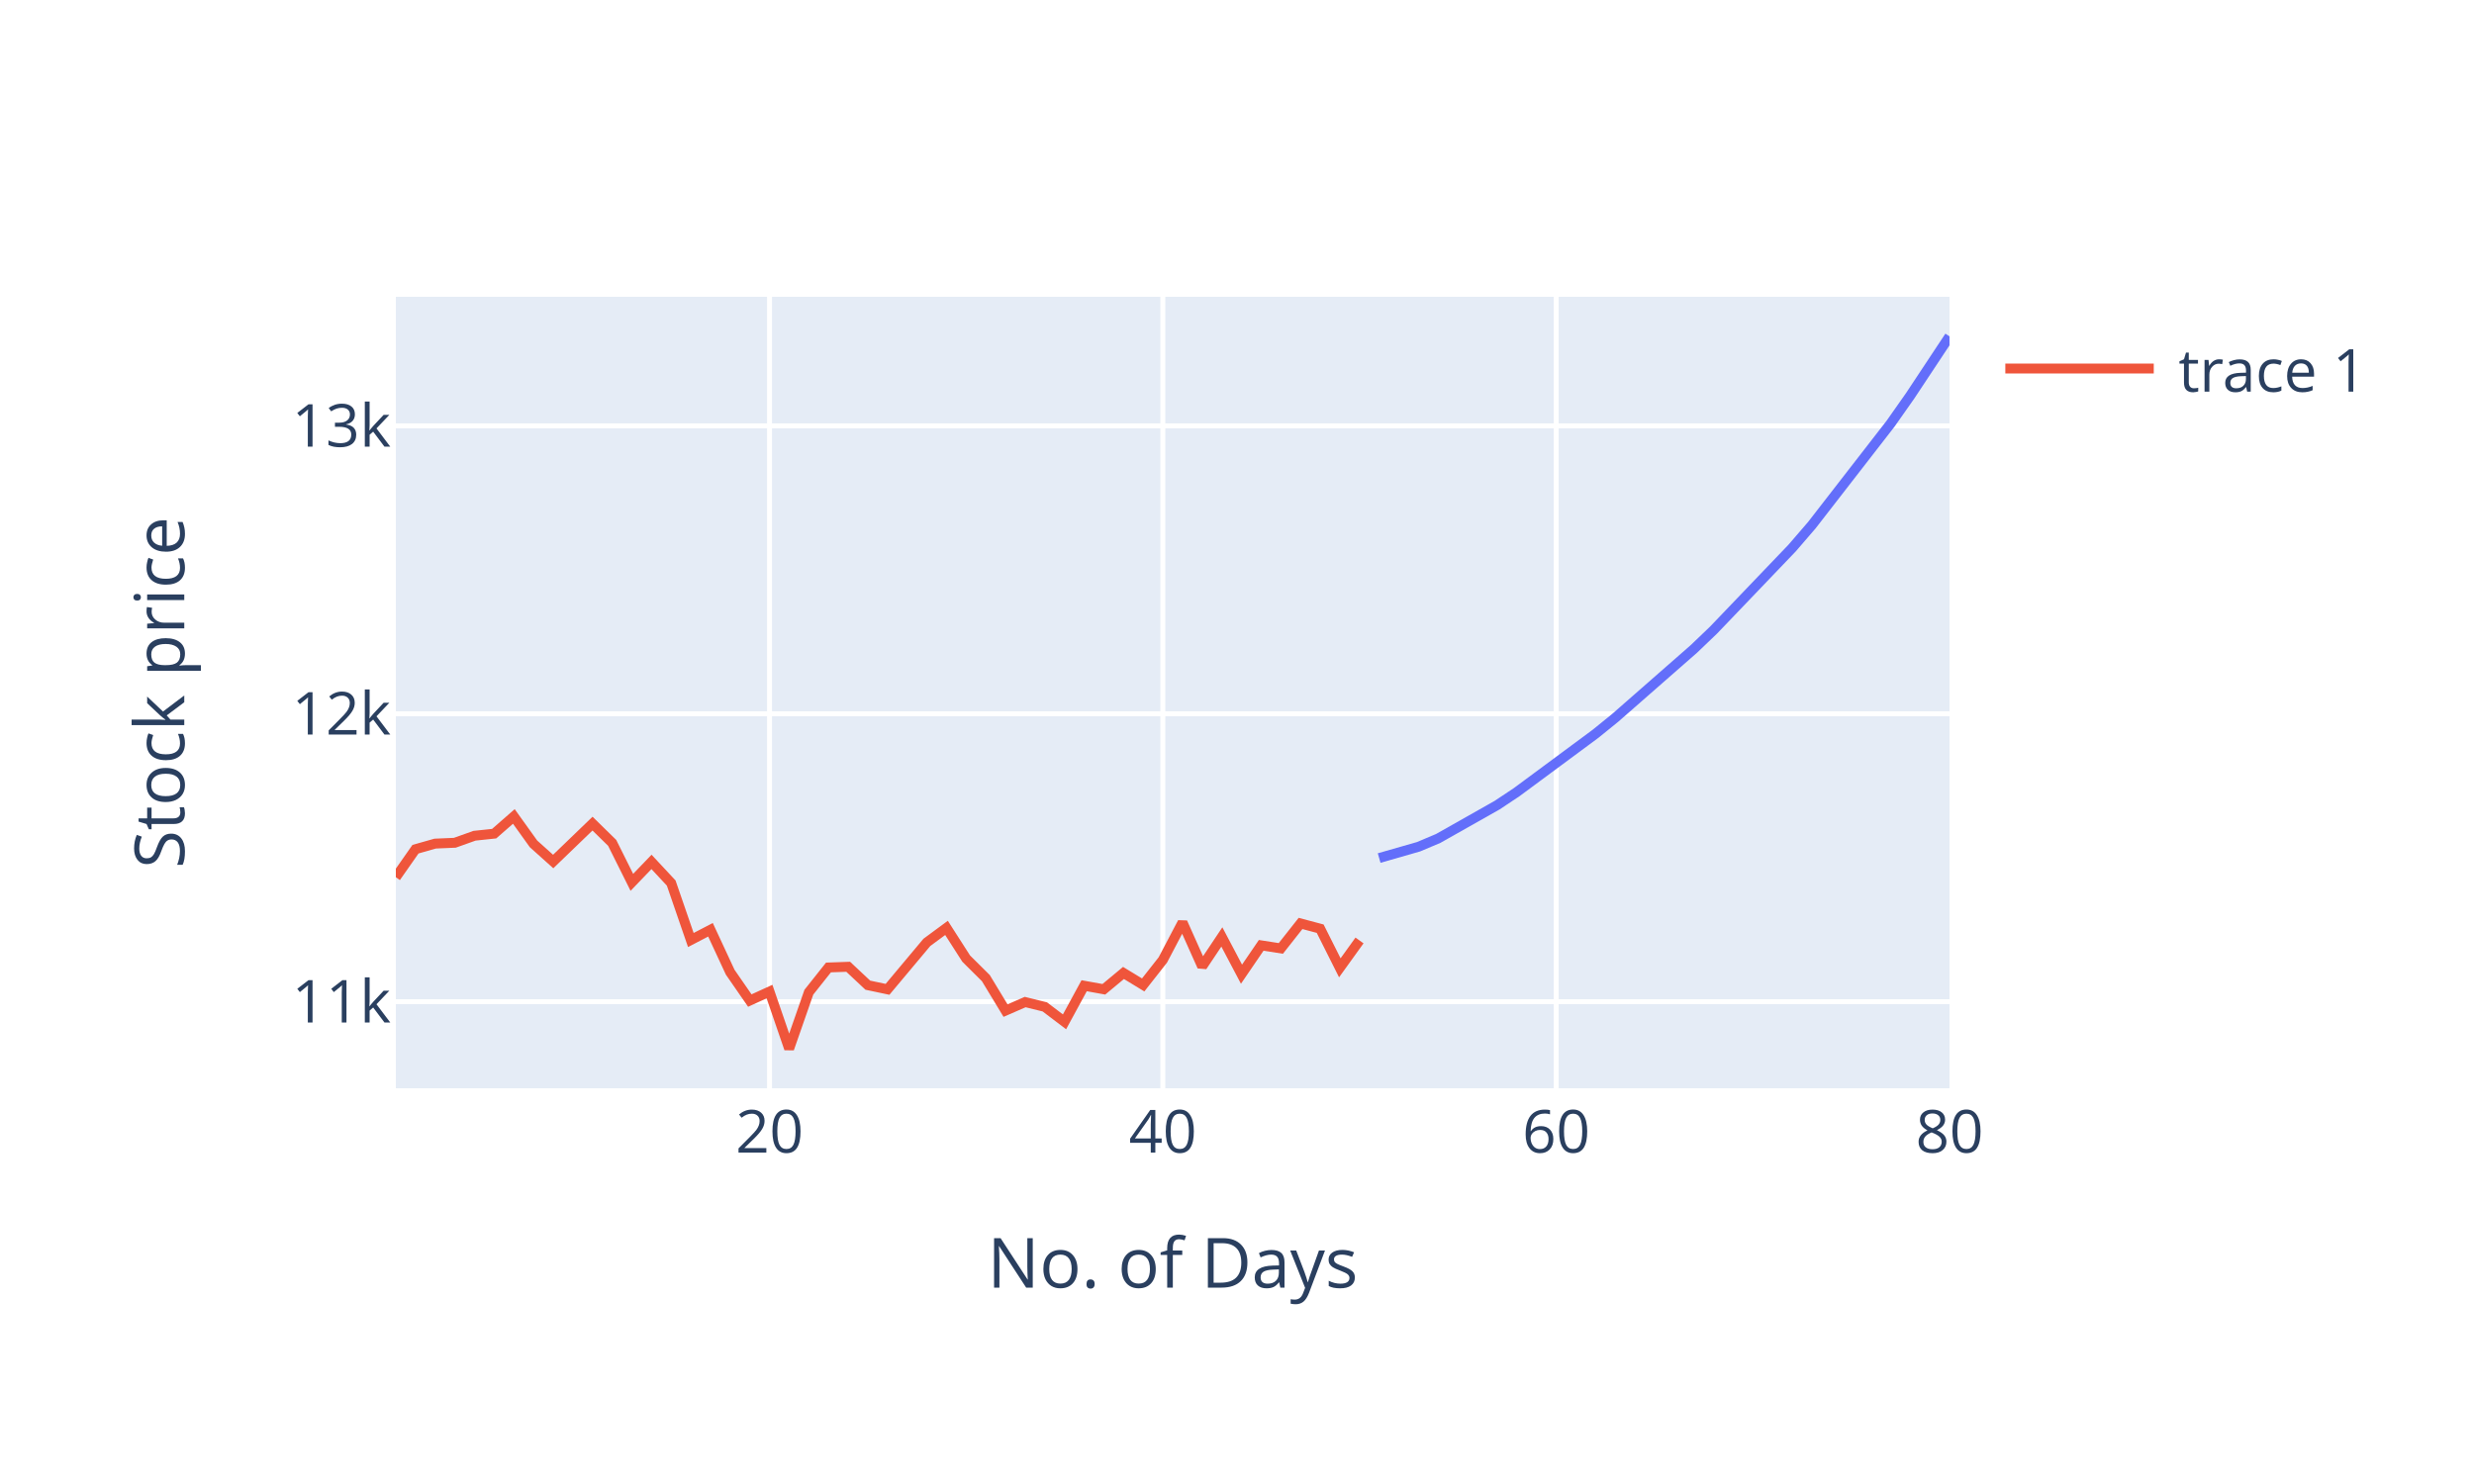
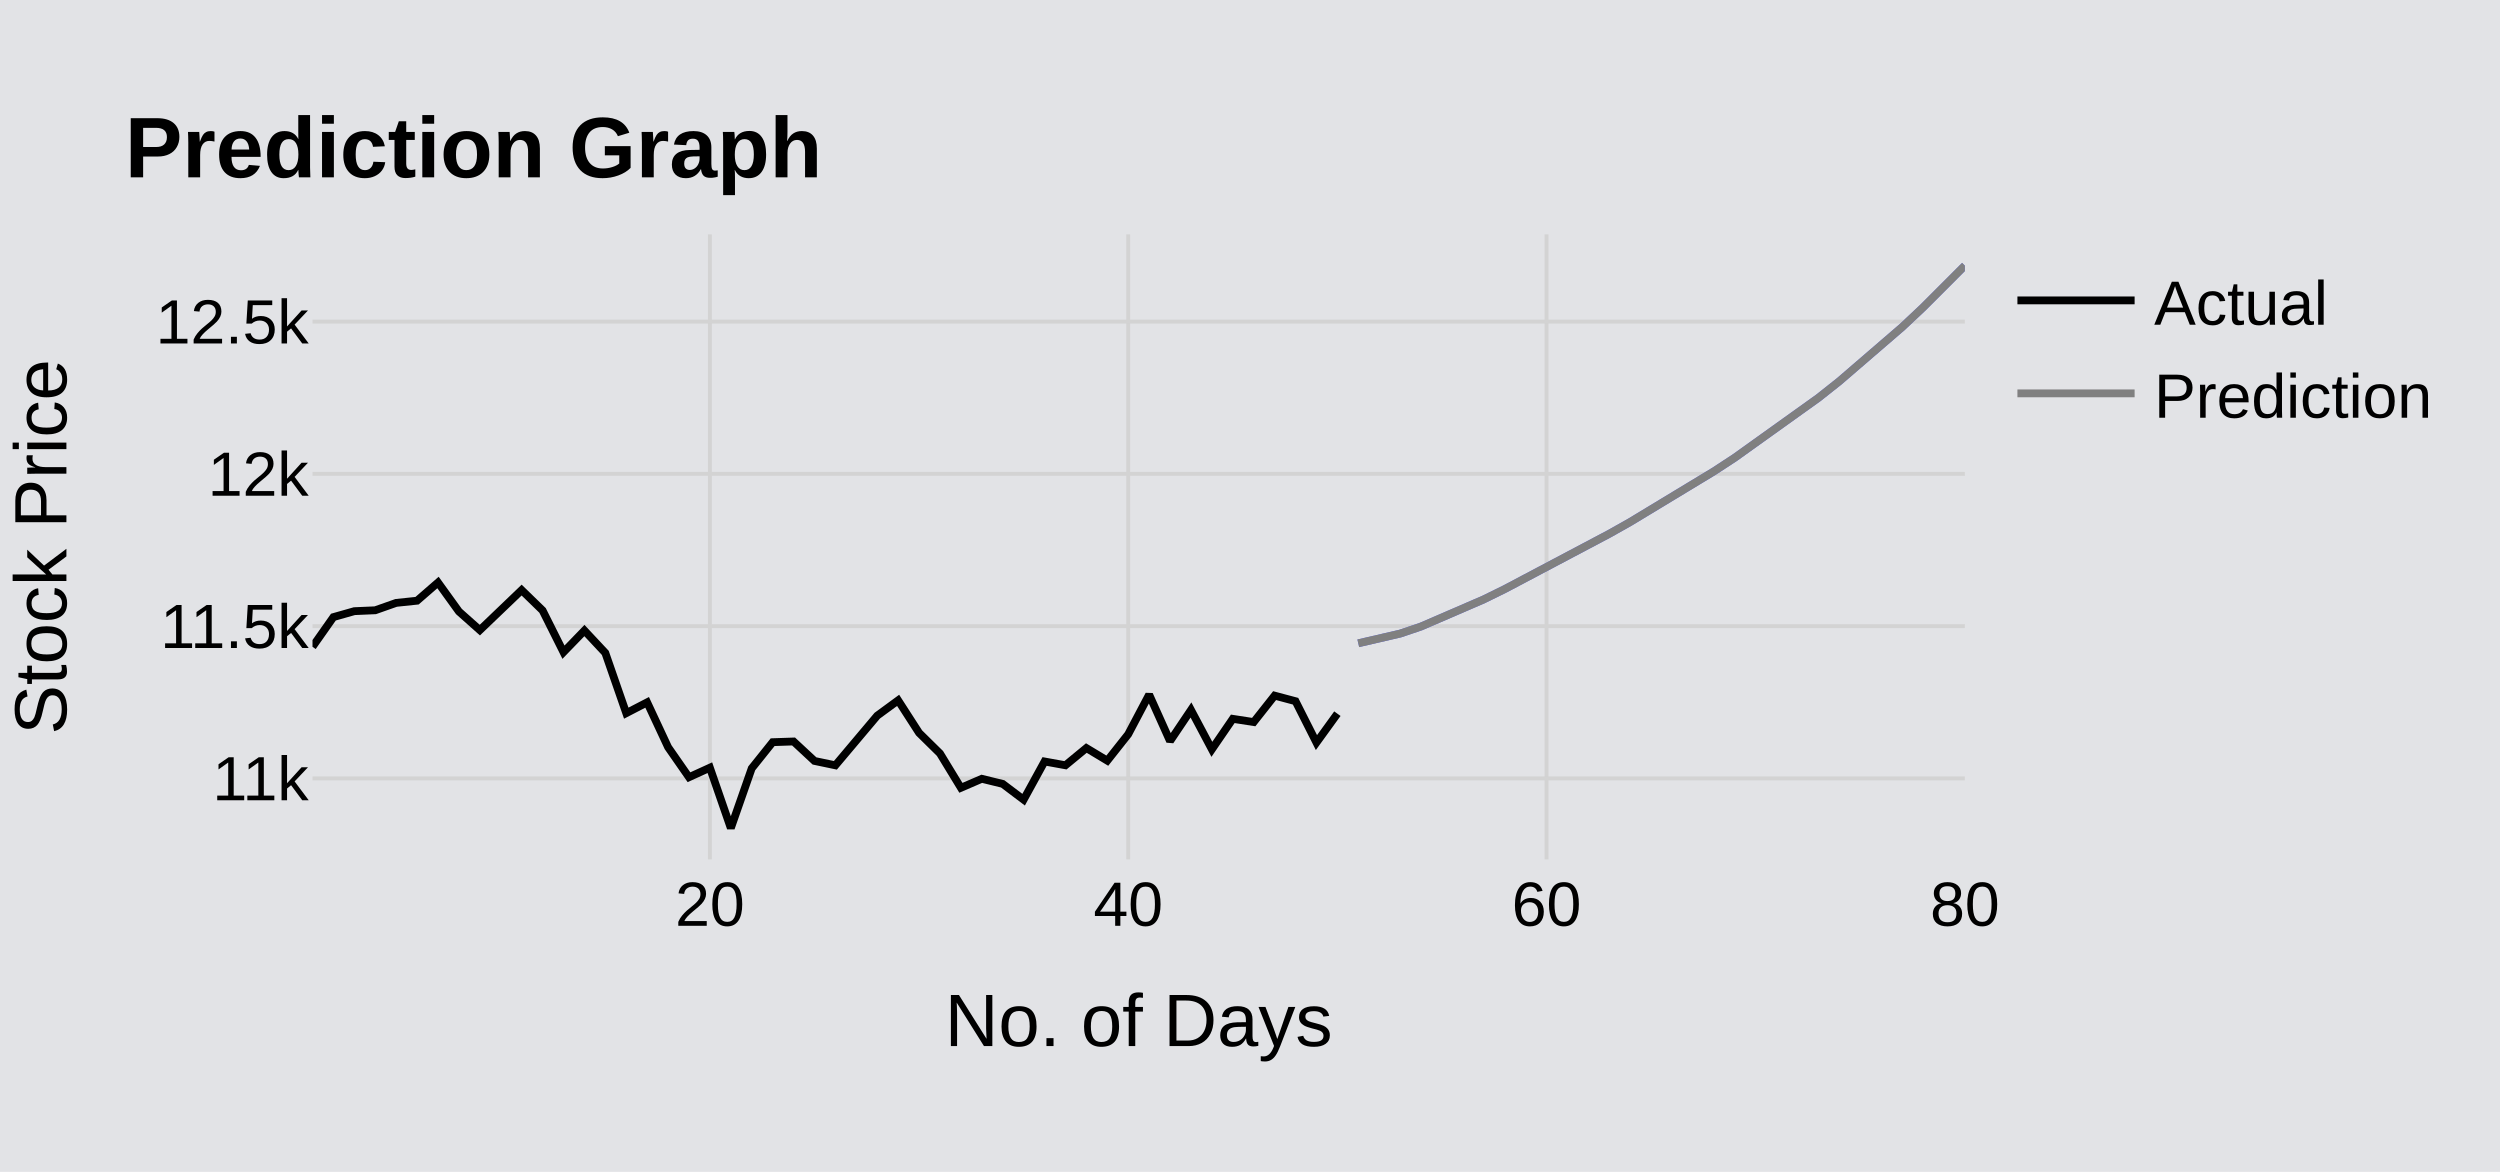
- <svg xmlns="http://www.w3.org/2000/svg" class="main-svg" width="500" height="300" style="" viewBox="0 0 500 300">
-   <rect x="0" y="0" width="500" height="300" style="fill: rgb(255, 255, 255); fill-opacity: 1;" />
-   <defs id="defs-13f607">
+ <svg xmlns="http://www.w3.org/2000/svg" class="main-svg" width="640" height="300" style="" viewBox="0 0 640 300">
+   <rect x="0" y="0" width="640" height="300" style="fill: rgb(226, 227, 230); fill-opacity: 1;" />
+   <defs id="defs-fdc557">
    <g class="clips">
-       <clipPath id="clip13f607xyplot" class="plotclip">
-         <rect width="314" height="160" />
+       <clipPath id="clipfdc557xyplot" class="plotclip">
+         <rect width="423" height="160" />
      </clipPath>
-       <clipPath class="axesclip" id="clip13f607x">
-         <rect x="80" y="0" width="314" height="300" />
+       <clipPath class="axesclip" id="clipfdc557x">
+         <rect x="80" y="0" width="423" height="300" />
      </clipPath>
-       <clipPath class="axesclip" id="clip13f607y">
-         <rect x="0" y="60" width="500" height="160" />
+       <clipPath class="axesclip" id="clipfdc557y">
+         <rect x="0" y="60" width="640" height="160" />
      </clipPath>
-       <clipPath class="axesclip" id="clip13f607xy">
-         <rect x="80" y="60" width="314" height="160" />
+       <clipPath class="axesclip" id="clipfdc557xy">
+         <rect x="80" y="60" width="423" height="160" />
      </clipPath>
    </g>
    <g class="gradients" />
    <g class="patterns" />
  </defs>
-   <g class="bglayer">
-     <rect class="bg" x="80" y="60" width="314" height="160" style="fill: rgb(229, 236, 246); fill-opacity: 1; stroke-width: 0;" />
-   </g>
+   <g class="bglayer" />
  <g class="layer-below">
    <g class="imagelayer" />
    <g class="shapelayer" />
  </g>
  <g class="cartesianlayer">
    <g class="subplot xy">
      <g class="layer-subplot">
        <g class="shapelayer" />
        <g class="imagelayer" />
      </g>
      <g class="minor-gridlayer">
        <g class="x" />
        <g class="y" />
      </g>
      <g class="gridlayer">
        <g class="x">
-           <path class="xgrid crisp" transform="translate(155.52,0)" d="M0,60v160" style="stroke: rgb(255, 255, 255); stroke-opacity: 1; stroke-width: 1px;" />
-           <path class="xgrid crisp" transform="translate(235.01,0)" d="M0,60v160" style="stroke: rgb(255, 255, 255); stroke-opacity: 1; stroke-width: 1px;" />
-           <path class="xgrid crisp" transform="translate(314.51,0)" d="M0,60v160" style="stroke: rgb(255, 255, 255); stroke-opacity: 1; stroke-width: 1px;" />
+           <path class="xgrid crisp" transform="translate(181.73,0)" d="M0,60v160" style="stroke: rgb(211, 211, 211); stroke-opacity: 1; stroke-width: 1px;" />
+           <path class="xgrid crisp" transform="translate(288.82,0)" d="M0,60v160" style="stroke: rgb(211, 211, 211); stroke-opacity: 1; stroke-width: 1px;" />
+           <path class="xgrid crisp" transform="translate(395.91,0)" d="M0,60v160" style="stroke: rgb(211, 211, 211); stroke-opacity: 1; stroke-width: 1px;" />
        </g>
        <g class="y">
-           <path class="ygrid crisp" transform="translate(0,202.5)" d="M80,0h314" style="stroke: rgb(255, 255, 255); stroke-opacity: 1; stroke-width: 1px;" />
-           <path class="ygrid crisp" transform="translate(0,144.29)" d="M80,0h314" style="stroke: rgb(255, 255, 255); stroke-opacity: 1; stroke-width: 1px;" />
-           <path class="ygrid crisp" transform="translate(0,86.09)" d="M80,0h314" style="stroke: rgb(255, 255, 255); stroke-opacity: 1; stroke-width: 1px;" />
+           <path class="ygrid crisp" transform="translate(0,199.27)" d="M80,0h423" style="stroke: rgb(211, 211, 211); stroke-opacity: 1; stroke-width: 1px;" />
+           <path class="ygrid crisp" transform="translate(0,160.29)" d="M80,0h423" style="stroke: rgb(211, 211, 211); stroke-opacity: 1; stroke-width: 1px;" />
+           <path class="ygrid crisp" transform="translate(0,121.31)" d="M80,0h423" style="stroke: rgb(211, 211, 211); stroke-opacity: 1; stroke-width: 1px;" />
+           <path class="ygrid crisp" transform="translate(0,82.33)" d="M80,0h423" style="stroke: rgb(211, 211, 211); stroke-opacity: 1; stroke-width: 1px;" />
        </g>
      </g>
      <g class="zerolinelayer" />
-       <g class="layer-between">
-         <g class="shapelayer" />
-         <g class="imagelayer" />
-       </g>
      <path class="xlines-below" />
      <path class="ylines-below" />
      <g class="overlines-below" />
      <g class="xaxislayer-below" />
      <g class="yaxislayer-below" />
      <g class="overaxes-below" />
-       <g class="plot" transform="translate(80,60)" clip-path="url(#clip13f607xyplot)">
+       <g class="plot" transform="translate(80,60)" clip-path="url(#clipfdc557xyplot)">
        <g class="scatterlayer mlayer">
-           <g class="trace scatter trace71c32d" style="stroke-miterlimit: 2; opacity: 1;">
+           <g class="trace scatter trace13d17c" style="stroke-miterlimit: 2; opacity: 1;">
            <g class="fills" />
            <g class="errorbars" />
            <g class="lines">
-               <path class="js-line" d="M198.73,113.46L206.68,111.18L210.66,109.5L222.58,102.76L226.56,100.11L242.46,88.34L246.43,85.12L262.33,71.19L266.3,67.39L282.2,50.78L286.18,46.16L302.08,25.66L306.05,20.01L314,8" style="vector-effect: none; fill: none; stroke: rgb(99, 110, 250); stroke-opacity: 1; stroke-width: 2px; opacity: 1;" />
+               <path class="js-line" d="M267.72,104.68L278.43,102.2L283.78,100.39L299.85,93.44L305.2,90.81L331.97,76.65L337.33,73.63L358.75,60.67L364.1,57.17L385.52,41.84L390.87,37.6L406.94,23.75L412.29,18.72L423,8" style="vector-effect: none; fill: none; stroke: rgb(99, 110, 250); stroke-opacity: 1; stroke-width: 2px; opacity: 1;" />
            </g>
            <g class="points" />
            <g class="text" />
          </g>
-           <g class="trace scatter trace8c2e3d" style="stroke-miterlimit: 2; opacity: 1;">
+           <g class="trace scatter trace432e80" style="stroke-miterlimit: 2; opacity: 1;">
            <g class="fills" />
            <g class="errorbars" />
            <g class="lines">
-               <path class="js-line" d="M0,117.34L3.97,111.67L7.95,110.54L11.92,110.37L15.9,108.95L19.87,108.53L23.85,105.05L27.82,110.59L31.8,114.16L39.75,106.5L43.72,110.39L47.7,118.37L51.67,114.24L55.65,118.51L59.62,130.03L63.59,127.96L67.57,136.53L71.54,142.27L75.52,140.45L79.49,152L83.47,140.58L87.44,135.58L91.42,135.44L95.39,139.16L99.37,140L107.32,130.51L111.29,127.58L115.27,133.79L119.24,137.73L123.22,144.3L127.19,142.57L131.16,143.55L135.14,146.57L139.11,139.27L143.09,139.99L147.06,136.69L151.04,139.11L155.01,134.06L158.99,126.48L162.96,135.37L166.94,129.41L170.91,136.94L174.89,131.11L178.86,131.73L182.84,126.68L186.81,127.74L190.78,135.65L194.76,130.12" style="vector-effect: none; fill: none; stroke: rgb(239, 85, 59); stroke-opacity: 1; stroke-width: 2px; opacity: 1;" />
+               <path class="js-line" d="M0,105.58L5.35,97.98L10.71,96.46L16.06,96.23L21.42,94.34L26.77,93.78L32.13,89.12L37.48,96.54L42.84,101.31L53.54,91.06L58.9,96.27L64.25,106.96L69.61,101.42L74.96,107.14L80.32,122.57L85.67,119.8L91.03,131.28L96.38,138.97L101.73,136.53L107.09,152L112.44,136.7L117.8,130L123.15,129.82L128.51,134.8L133.86,135.92L144.57,123.21L149.92,119.29L155.28,127.61L160.63,132.88L165.99,141.68L171.34,139.37L176.7,140.68L182.05,144.72L187.41,134.94L192.76,135.91L198.11,131.5L203.47,134.73L208.82,127.97L214.18,117.82L219.53,129.72L224.89,121.75L230.24,131.83L235.59,124.02L240.95,124.85L246.3,118.08L251.66,119.51L257.01,130.1L262.37,122.7" style="vector-effect: none; fill: none; stroke: rgb(0, 0, 0); stroke-opacity: 1; stroke-width: 2px; opacity: 1;" />
+             </g>
+             <g class="points" />
+             <g class="text" />
+           </g>
+           <g class="trace scatter trace6ec35f" style="stroke-miterlimit: 2; opacity: 1;">
+             <g class="fills" />
+             <g class="errorbars" />
+             <g class="lines">
+               <path class="js-line" d="M267.72,104.68L278.43,102.2L283.78,100.39L299.85,93.44L305.2,90.81L331.97,76.65L337.33,73.63L358.75,60.67L364.1,57.17L385.52,41.84L390.87,37.6L406.94,23.75L412.29,18.72L423,8" style="vector-effect: none; fill: none; stroke: rgb(128, 128, 128); stroke-opacity: 1; stroke-width: 2px; opacity: 1;" />
            </g>
            <g class="points" />
            <g class="text" />
          </g>
        </g>
      </g>
      <g class="overplot" />
      <path class="xlines-above crisp" d="M0,0" style="fill: none;" />
      <path class="ylines-above crisp" d="M0,0" style="fill: none;" />
      <g class="overlines-above" />
      <g class="xaxislayer-above">
        <g class="xtick">
-           <text text-anchor="middle" x="0" y="233" transform="translate(155.52,0)" style="font-family: 'Open Sans', verdana, arial, sans-serif; font-size: 12px; fill: rgb(42, 63, 95); fill-opacity: 1; white-space: pre; opacity: 1;">20</text>
+           <text text-anchor="middle" x="0" y="237" transform="translate(181.73,0)" style="font-family: Arial; font-size: 16px; fill: rgb(0, 0, 0); fill-opacity: 1; white-space: pre; opacity: 1;">20</text>
        </g>
        <g class="xtick">
-           <text text-anchor="middle" x="0" y="233" style="font-family: 'Open Sans', verdana, arial, sans-serif; font-size: 12px; fill: rgb(42, 63, 95); fill-opacity: 1; white-space: pre; opacity: 1;" transform="translate(235.01,0)">40</text>
+           <text text-anchor="middle" x="0" y="237" style="font-family: Arial; font-size: 16px; fill: rgb(0, 0, 0); fill-opacity: 1; white-space: pre; opacity: 1;" transform="translate(288.82,0)">40</text>
        </g>
        <g class="xtick">
-           <text text-anchor="middle" x="0" y="233" style="font-family: 'Open Sans', verdana, arial, sans-serif; font-size: 12px; fill: rgb(42, 63, 95); fill-opacity: 1; white-space: pre; opacity: 1;" transform="translate(314.51,0)">60</text>
+           <text text-anchor="middle" x="0" y="237" style="font-family: Arial; font-size: 16px; fill: rgb(0, 0, 0); fill-opacity: 1; white-space: pre; opacity: 1;" transform="translate(395.91,0)">60</text>
        </g>
        <g class="xtick">
-           <text text-anchor="middle" x="0" y="233" style="font-family: 'Open Sans', verdana, arial, sans-serif; font-size: 12px; fill: rgb(42, 63, 95); fill-opacity: 1; white-space: pre; opacity: 1;" transform="translate(394,0)">80</text>
+           <text text-anchor="middle" x="0" y="237" style="font-family: Arial; font-size: 16px; fill: rgb(0, 0, 0); fill-opacity: 1; white-space: pre; opacity: 1;" transform="translate(503,0)">80</text>
        </g>
      </g>
      <g class="yaxislayer-above">
        <g class="ytick">
-           <text text-anchor="end" x="79" y="4.2" transform="translate(0,202.5)" style="font-family: 'Open Sans', verdana, arial, sans-serif; font-size: 12px; fill: rgb(42, 63, 95); fill-opacity: 1; white-space: pre; opacity: 1;">11k</text>
+           <text text-anchor="end" x="79" y="5.6" transform="translate(0,199.27)" style="font-family: Arial; font-size: 16px; fill: rgb(0, 0, 0); fill-opacity: 1; white-space: pre; opacity: 1;">11k</text>
        </g>
        <g class="ytick">
-           <text text-anchor="end" x="79" y="4.2" style="font-family: 'Open Sans', verdana, arial, sans-serif; font-size: 12px; fill: rgb(42, 63, 95); fill-opacity: 1; white-space: pre; opacity: 1;" transform="translate(0,144.29)">12k</text>
+           <text text-anchor="end" x="79" y="5.6" style="font-family: Arial; font-size: 16px; fill: rgb(0, 0, 0); fill-opacity: 1; white-space: pre; opacity: 1;" transform="translate(0,160.29)">11.5k</text>
        </g>
        <g class="ytick">
-           <text text-anchor="end" x="79" y="4.2" style="font-family: 'Open Sans', verdana, arial, sans-serif; font-size: 12px; fill: rgb(42, 63, 95); fill-opacity: 1; white-space: pre; opacity: 1;" transform="translate(0,86.09)">13k</text>
+           <text text-anchor="end" x="79" y="5.6" style="font-family: Arial; font-size: 16px; fill: rgb(0, 0, 0); fill-opacity: 1; white-space: pre; opacity: 1;" transform="translate(0,121.31)">12k</text>
+         </g>
+         <g class="ytick">
+           <text text-anchor="end" x="79" y="5.6" style="font-family: Arial; font-size: 16px; fill: rgb(0, 0, 0); fill-opacity: 1; white-space: pre; opacity: 1;" transform="translate(0,82.33)">12.5k</text>
        </g>
      </g>
      <g class="overaxes-above" />
    </g>
  </g>
  <g class="polarlayer" />
  <g class="smithlayer" />
  <g class="ternarylayer" />
  <g class="geolayer" />
  <g class="funnelarealayer" />
  <g class="pielayer" />
  <g class="iciclelayer" />
  <g class="treemaplayer" />
  <g class="sunburstlayer" />
  <g class="glimages" />
-   <defs id="topdefs-13f607">
+   <defs id="topdefs-fdc557">
    <g class="clips" />
-     <clipPath id="legend13f607">
-       <rect width="88" height="29" x="0" y="0" />
+     <clipPath id="legendfdc557">
+       <rect width="117" height="58" x="0" y="0" />
    </clipPath>
  </defs>
  <g class="layer-above">
    <g class="imagelayer" />
    <g class="shapelayer" />
  </g>
  <g class="infolayer">
-     <g class="legend" pointer-events="all" transform="translate(400.28,60)">
-       <rect class="bg" shape-rendering="crispEdges" width="88" height="29" x="0" y="0" style="stroke: rgb(68, 68, 68); stroke-opacity: 1; fill: rgb(255, 255, 255); fill-opacity: 1; stroke-width: 0px;" />
-       <g class="scrollbox" transform="" clip-path="url(#legend13f607)">
+     <g class="legend" pointer-events="all" transform="translate(511.46,60)">
+       <rect class="bg" shape-rendering="crispEdges" width="117" height="58" x="0" y="0" style="stroke: rgb(68, 68, 68); stroke-opacity: 1; fill: rgb(226, 227, 230); fill-opacity: 1; stroke-width: 0px;" />
+       <g class="scrollbox" transform="" clip-path="url(#legendfdc557)">
        <g class="groups">
-           <g class="traces" transform="translate(0,14.5)" style="opacity: 1;">
-             <text class="legendtext" text-anchor="start" x="40" y="4.68" style="font-family: 'Open Sans', verdana, arial, sans-serif; font-size: 12px; fill: rgb(42, 63, 95); fill-opacity: 1; white-space: pre;">trace 1</text>
+           <g class="traces" transform="translate(0,16.9)" style="opacity: 1;">
+             <text class="legendtext" text-anchor="start" x="40" y="6.24" style="font-family: Arial; font-size: 16px; fill: rgb(0, 0, 0); fill-opacity: 1; white-space: pre;">Actual</text>
            <g class="layers" style="opacity: 1;">
              <g class="legendfill" />
              <g class="legendlines">
-                 <path class="js-line" d="M5,0h30" style="fill: none; stroke: rgb(239, 85, 59); stroke-opacity: 1; stroke-width: 2px;" />
+                 <path class="js-line" d="M5,0h30" style="fill: none; stroke: rgb(0, 0, 0); stroke-opacity: 1; stroke-width: 2px;" />
              </g>
              <g class="legendsymbols">
                <g class="legendpoints" />
              </g>
            </g>
-             <rect class="legendtoggle" x="0" y="-9.5" width="82.094" height="19" style="fill: rgb(0, 0, 0); fill-opacity: 0;" />
+             <rect class="legendtoggle" x="0" y="-11.9" width="111.25" height="23.8" style="fill: rgb(0, 0, 0); fill-opacity: 0;" />
+           </g>
+           <g class="traces" transform="translate(0,40.7)" style="opacity: 1;">
+             <text class="legendtext" text-anchor="start" x="40" y="6.24" style="font-family: Arial; font-size: 16px; fill: rgb(0, 0, 0); fill-opacity: 1; white-space: pre;">Prediction</text>
+             <g class="layers" style="opacity: 1;">
+               <g class="legendfill" />
+               <g class="legendlines">
+                 <path class="js-line" d="M5,0h30" style="fill: none; stroke: rgb(128, 128, 128); stroke-opacity: 1; stroke-width: 2px;" />
+               </g>
+               <g class="legendsymbols">
+                 <g class="legendpoints" />
+               </g>
+             </g>
+             <rect class="legendtoggle" x="0" y="-11.9" width="111.25" height="23.8" style="fill: rgb(0, 0, 0); fill-opacity: 0;" />
          </g>
        </g>
      </g>
      <rect class="scrollbar" rx="20" ry="3" width="0" height="0" x="0" y="0" style="fill: rgb(128, 139, 164); fill-opacity: 1;" />
    </g>
-     <g class="g-gtitle" />
+     <g class="g-gtitle">
+       <text class="gtitle" x="32" y="30" text-anchor="start" dy="0.7em" style="font-family: Arial; font-size: 22px; fill: rgb(0, 0, 0); opacity: 1; font-weight: normal; white-space: pre;">
+         <tspan style="font-weight:bold">
+           <tspan style="font-weight:bold">Prediction Graph</tspan>
+         </tspan>
+       </text>
+     </g>
    <g class="g-xtitle">
-       <text class="xtitle" x="237" y="260.3" text-anchor="middle" style="font-family: 'Open Sans', verdana, arial, sans-serif; font-size: 14px; fill: rgb(42, 63, 95); opacity: 1; white-space: pre;">No. of Days</text>
+       <text class="xtitle" x="291.5" y="267.8" text-anchor="middle" style="font-family: Arial; font-size: 19px; fill: rgb(0, 0, 0); opacity: 1; font-weight: normal; white-space: pre;">No. of Days</text>
    </g>
-     <g class="g-ytitle">
-       <text class="ytitle" transform="rotate(-90,37.24063,140)" x="37.241" y="140" text-anchor="middle" style="font-family: 'Open Sans', verdana, arial, sans-serif; font-size: 14px; fill: rgb(42, 63, 95); opacity: 1; white-space: pre;">Stock price</text>
+     <g class="g-ytitle" transform="translate(4.94043,0)">
+       <text class="ytitle" transform="rotate(-90,12.05938,140)" x="12.059" y="140" text-anchor="middle" style="font-family: Arial; font-size: 19px; fill: rgb(0, 0, 0); opacity: 1; font-weight: normal; white-space: pre;">Stock Price</text>
    </g>
  </g>
</svg>
